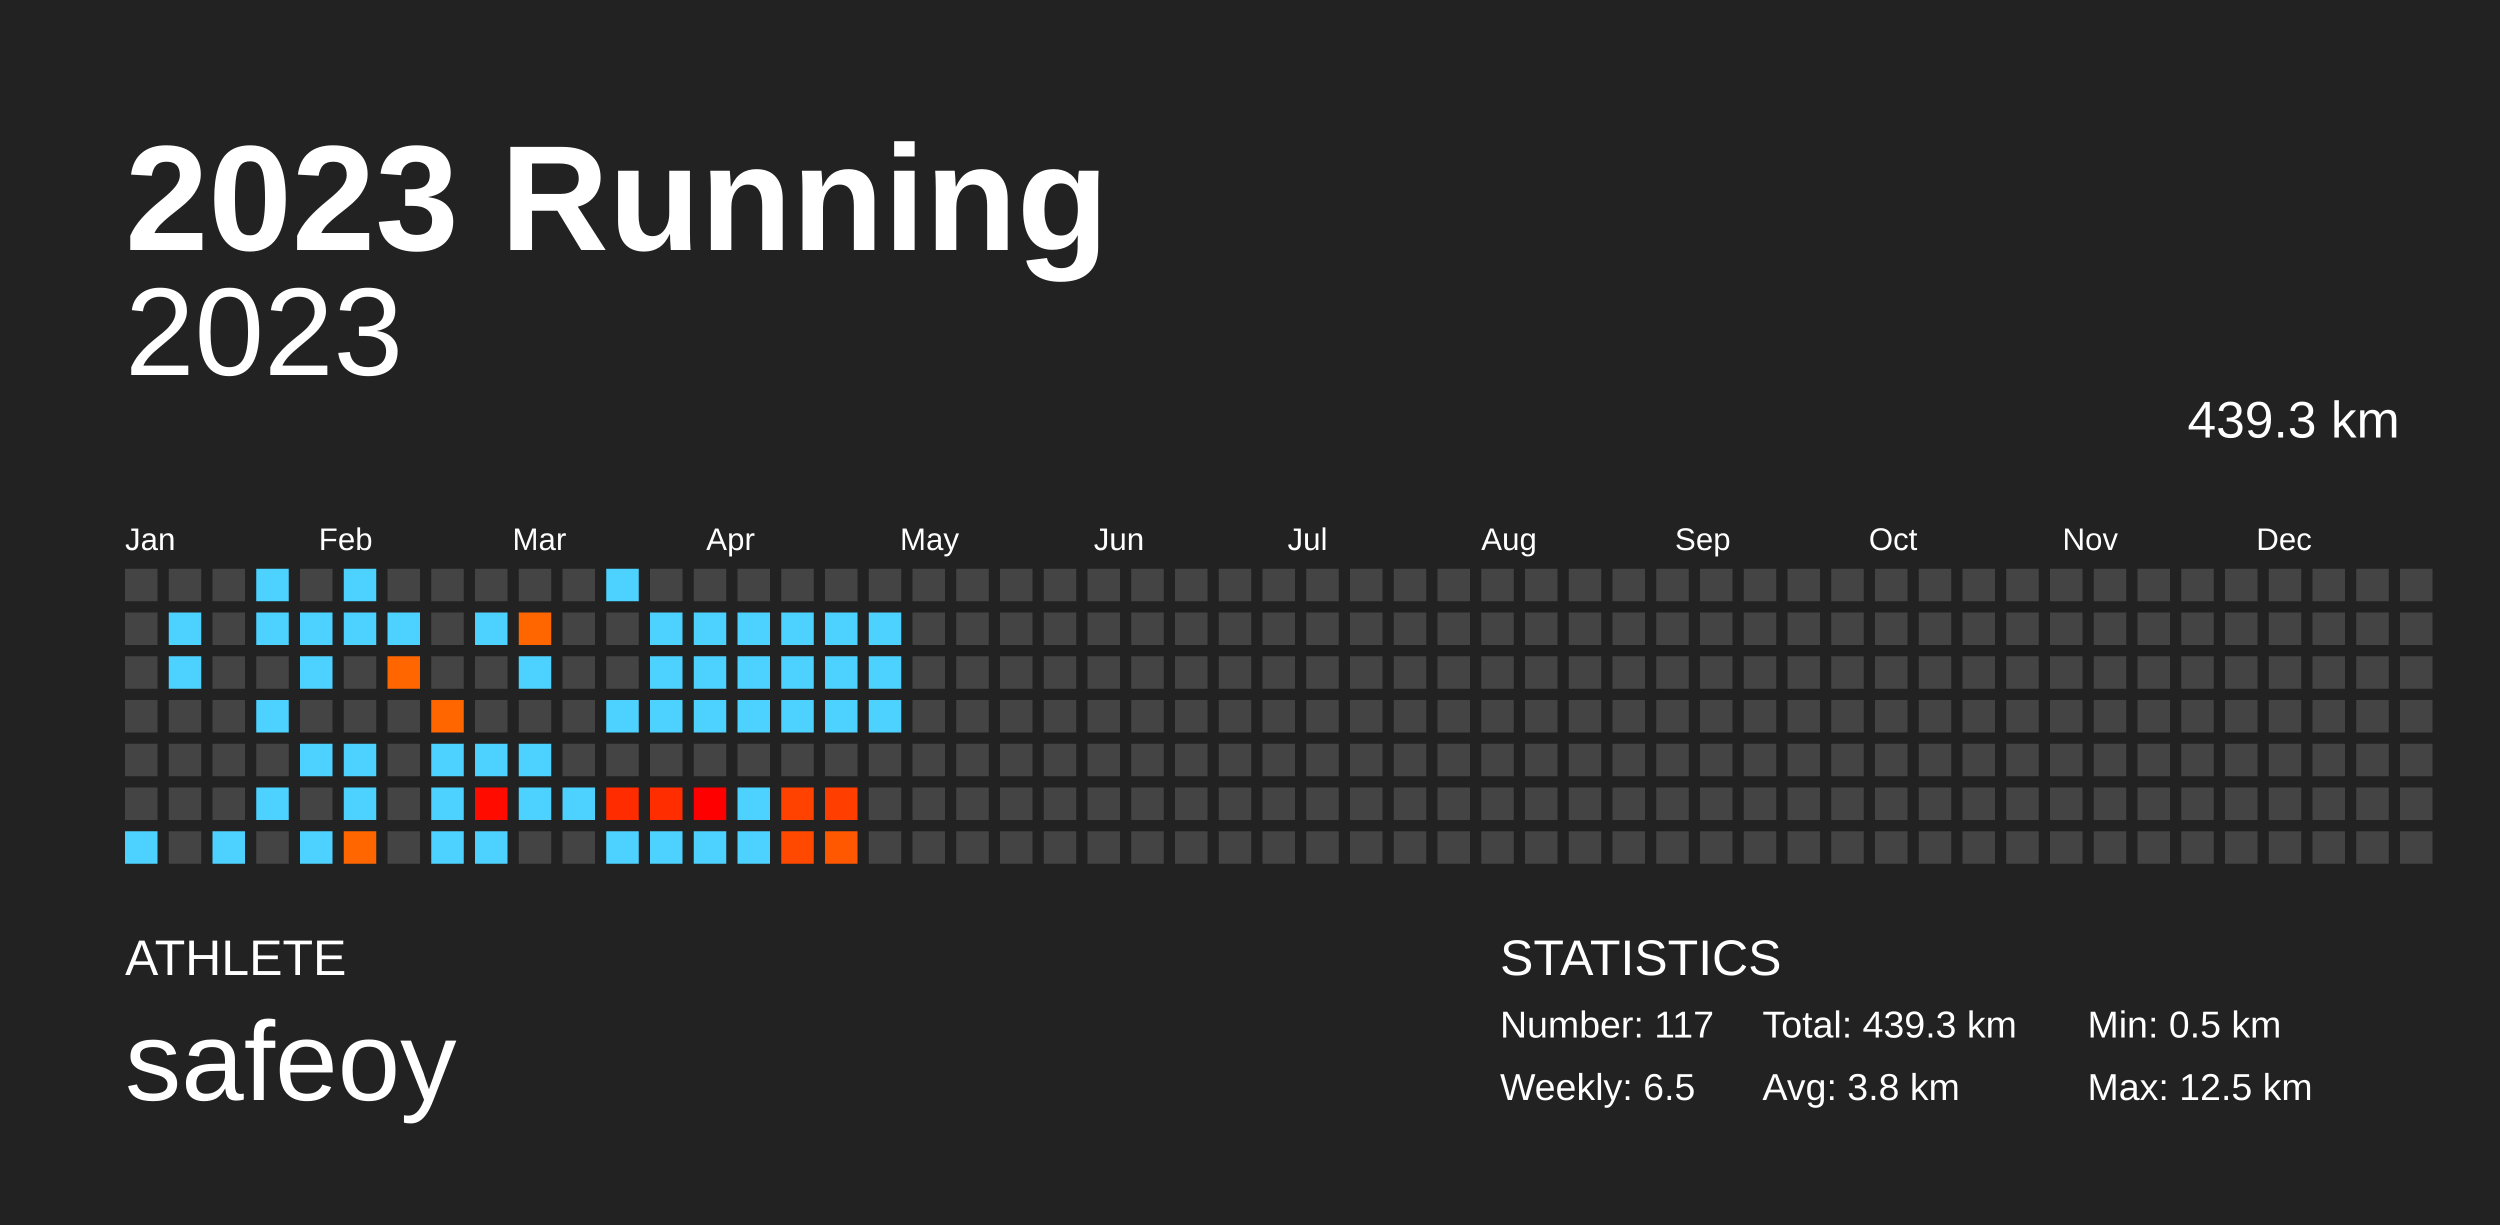
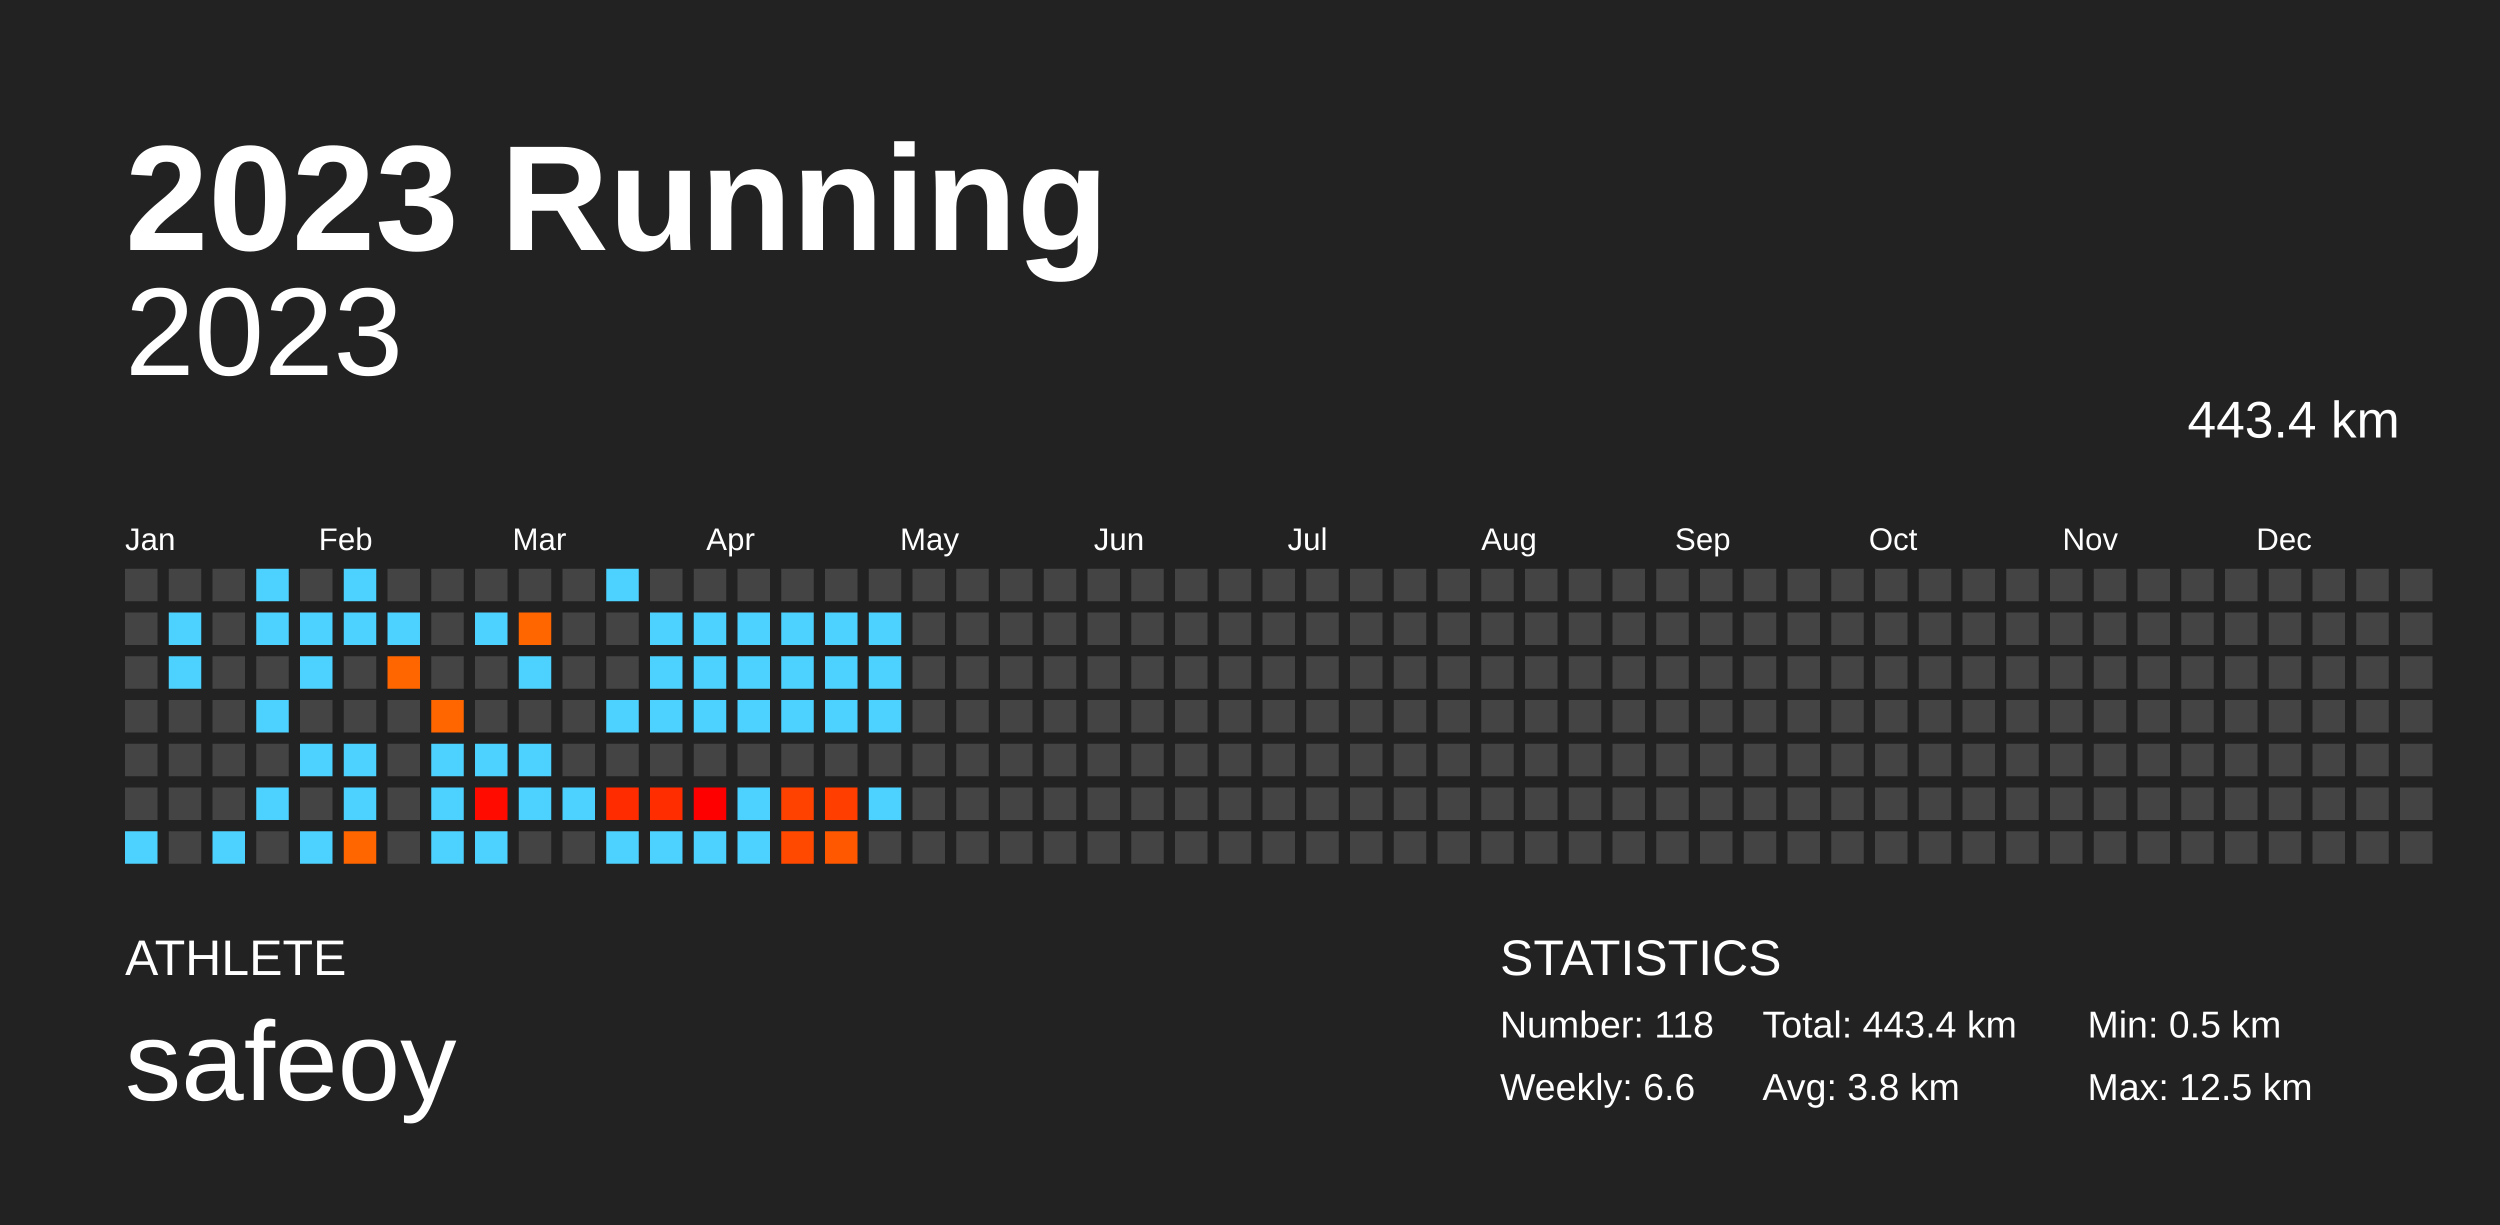
<svg xmlns="http://www.w3.org/2000/svg" baseProfile="full" height="98mm" version="1.1" viewBox="0,0,200,98" width="200mm">
  <defs />
  <rect fill="#222222" height="98" width="200" x="0" y="0" />
  <text fill="#FFFFFF" style="font-size:12px; font-family:Arial; font-weight:bold;" x="10" y="20">2023 Running</text>
  <text fill="#FFFFFF" style="font-size:4px; font-family:Arial" x="10" y="78">ATHLETE</text>
  <text fill="#FFFFFF" style="font-size:9px; font-family:Arial" x="10" y="88">safeoy</text>
  <text fill="#FFFFFF" style="font-size:4px; font-family:Arial" x="120" y="78">STATISTICS</text>
-   <text fill="#FFFFFF" style="font-size:3px; font-family:Arial" x="120" y="83">Number: 117</text>
-   <text fill="#FFFFFF" style="font-size:3px; font-family:Arial" x="120" y="88">Weekly: 6.5</text>
-   <text fill="#FFFFFF" style="font-size:3px; font-family:Arial" x="141" y="83">Total: 439.3 km</text>
+   <text fill="#FFFFFF" style="font-size:3px; font-family:Arial" x="120" y="83">Number: 118</text>
+   <text fill="#FFFFFF" style="font-size:3px; font-family:Arial" x="120" y="88">Weekly: 6.6</text>
+   <text fill="#FFFFFF" style="font-size:3px; font-family:Arial" x="141" y="83">Total: 443.4 km</text>
  <text fill="#FFFFFF" style="font-size:3px; font-family:Arial" x="141" y="88">Avg: 3.8 km</text>
  <text fill="#FFFFFF" style="font-size:3px; font-family:Arial" x="167" y="83">Min: 0.5 km</text>
  <text fill="#FFFFFF" style="font-size:3px; font-family:Arial" x="167" y="88">Max: 12.5 km</text>
  <text alignment-baseline="hanging" fill="#FFFFFF" style="font-size:10.0px; font-family:Arial;" x="10" y="30">2023</text>
-   <text alignment-baseline="hanging" fill="#FFFFFF" style="font-size:4.125px; font-family:Arial;" x="175" y="35">439.3 km</text>
+   <text alignment-baseline="hanging" fill="#FFFFFF" style="font-size:4.125px; font-family:Arial;" x="175" y="35">443.4 km</text>
  <text fill="#FFFFFF" style="font-size:2.5px; font-family:Arial" x="10.0" y="44">Jan</text>
  <text fill="#FFFFFF" style="font-size:2.5px; font-family:Arial" x="25.5" y="44">Feb</text>
  <text fill="#FFFFFF" style="font-size:2.5px; font-family:Arial" x="41.0" y="44">Mar</text>
  <text fill="#FFFFFF" style="font-size:2.5px; font-family:Arial" x="56.5" y="44">Apr</text>
  <text fill="#FFFFFF" style="font-size:2.5px; font-family:Arial" x="72.0" y="44">May</text>
  <text fill="#FFFFFF" style="font-size:2.5px; font-family:Arial" x="87.5" y="44">Jun</text>
  <text fill="#FFFFFF" style="font-size:2.5px; font-family:Arial" x="103.0" y="44">Jul</text>
  <text fill="#FFFFFF" style="font-size:2.5px; font-family:Arial" x="118.5" y="44">Aug</text>
  <text fill="#FFFFFF" style="font-size:2.5px; font-family:Arial" x="134.0" y="44">Sep</text>
  <text fill="#FFFFFF" style="font-size:2.5px; font-family:Arial" x="149.5" y="44">Oct</text>
  <text fill="#FFFFFF" style="font-size:2.5px; font-family:Arial" x="165.0" y="44">Nov</text>
  <text fill="#FFFFFF" style="font-size:2.5px; font-family:Arial" x="180.5" y="44">Dec</text>
  <rect fill="#444444" height="2.6" width="2.6" x="10.0" y="45.5" />
  <rect fill="#444444" height="2.6" width="2.6" x="10.0" y="49.0" />
  <rect fill="#444444" height="2.6" width="2.6" x="10.0" y="52.5" />
  <rect fill="#444444" height="2.6" width="2.6" x="10.0" y="56.0" />
  <rect fill="#444444" height="2.6" width="2.6" x="10.0" y="59.5" />
  <rect fill="#444444" height="2.6" width="2.6" x="10.0" y="63.0" />
  <rect fill="#4dd2ff" height="2.6" width="2.6" x="10.0" y="66.5" />
  <rect fill="#444444" height="2.6" width="2.6" x="13.5" y="45.5" />
  <rect fill="#4dd2ff" height="2.6" width="2.6" x="13.5" y="49.0" />
  <rect fill="#4dd2ff" height="2.6" width="2.6" x="13.5" y="52.5" />
  <rect fill="#444444" height="2.6" width="2.6" x="13.5" y="56.0" />
  <rect fill="#444444" height="2.6" width="2.6" x="13.5" y="59.5" />
  <rect fill="#444444" height="2.6" width="2.6" x="13.5" y="63.0" />
  <rect fill="#444444" height="2.6" width="2.6" x="13.5" y="66.5" />
  <rect fill="#444444" height="2.6" width="2.6" x="17.0" y="45.5" />
  <rect fill="#444444" height="2.6" width="2.6" x="17.0" y="49.0" />
  <rect fill="#444444" height="2.6" width="2.6" x="17.0" y="52.5" />
  <rect fill="#444444" height="2.6" width="2.6" x="17.0" y="56.0" />
  <rect fill="#444444" height="2.6" width="2.6" x="17.0" y="59.5" />
  <rect fill="#444444" height="2.6" width="2.6" x="17.0" y="63.0" />
  <rect fill="#4dd2ff" height="2.6" width="2.6" x="17.0" y="66.5" />
  <rect fill="#4dd2ff" height="2.6" width="2.6" x="20.5" y="45.5" />
  <rect fill="#4dd2ff" height="2.6" width="2.6" x="20.5" y="49.0" />
  <rect fill="#444444" height="2.6" width="2.6" x="20.5" y="52.5" />
  <rect fill="#4dd2ff" height="2.6" width="2.6" x="20.5" y="56.0" />
  <rect fill="#444444" height="2.6" width="2.6" x="20.5" y="59.5" />
  <rect fill="#4dd2ff" height="2.6" width="2.6" x="20.5" y="63.0" />
  <rect fill="#444444" height="2.6" width="2.6" x="20.5" y="66.5" />
  <rect fill="#444444" height="2.6" width="2.6" x="24.0" y="45.5" />
  <rect fill="#4dd2ff" height="2.6" width="2.6" x="24.0" y="49.0" />
  <rect fill="#4dd2ff" height="2.6" width="2.6" x="24.0" y="52.5" />
  <rect fill="#444444" height="2.6" width="2.6" x="24.0" y="56.0" />
  <rect fill="#4dd2ff" height="2.6" width="2.6" x="24.0" y="59.5" />
  <rect fill="#444444" height="2.6" width="2.6" x="24.0" y="63.0" />
  <rect fill="#4dd2ff" height="2.6" width="2.6" x="24.0" y="66.5" />
  <rect fill="#4dd2ff" height="2.6" width="2.6" x="27.5" y="45.5" />
  <rect fill="#4dd2ff" height="2.6" width="2.6" x="27.5" y="49.0" />
  <rect fill="#444444" height="2.6" width="2.6" x="27.5" y="52.5" />
  <rect fill="#444444" height="2.6" width="2.6" x="27.5" y="56.0" />
  <rect fill="#4dd2ff" height="2.6" width="2.6" x="27.5" y="59.5" />
  <rect fill="#4dd2ff" height="2.6" width="2.6" x="27.5" y="63.0" />
  <rect fill="#ff6600" height="2.6" width="2.6" x="27.5" y="66.5" />
  <rect fill="#444444" height="2.6" width="2.6" x="31.0" y="45.5" />
  <rect fill="#4dd2ff" height="2.6" width="2.6" x="31.0" y="49.0" />
  <rect fill="#ff6600" height="2.6" width="2.6" x="31.0" y="52.5" />
  <rect fill="#444444" height="2.6" width="2.6" x="31.0" y="56.0" />
  <rect fill="#444444" height="2.6" width="2.6" x="31.0" y="59.5" />
  <rect fill="#444444" height="2.6" width="2.6" x="31.0" y="63.0" />
  <rect fill="#444444" height="2.6" width="2.6" x="31.0" y="66.5" />
  <rect fill="#444444" height="2.6" width="2.6" x="34.5" y="45.5" />
  <rect fill="#444444" height="2.6" width="2.6" x="34.5" y="49.0" />
  <rect fill="#444444" height="2.6" width="2.6" x="34.5" y="52.5" />
  <rect fill="#ff6600" height="2.6" width="2.6" x="34.5" y="56.0" />
  <rect fill="#4dd2ff" height="2.6" width="2.6" x="34.5" y="59.5" />
  <rect fill="#4dd2ff" height="2.6" width="2.6" x="34.5" y="63.0" />
  <rect fill="#4dd2ff" height="2.6" width="2.6" x="34.5" y="66.5" />
  <rect fill="#444444" height="2.6" width="2.6" x="38.0" y="45.5" />
  <rect fill="#4dd2ff" height="2.6" width="2.6" x="38.0" y="49.0" />
  <rect fill="#444444" height="2.6" width="2.6" x="38.0" y="52.5" />
  <rect fill="#444444" height="2.6" width="2.6" x="38.0" y="56.0" />
  <rect fill="#4dd2ff" height="2.6" width="2.6" x="38.0" y="59.5" />
  <rect fill="#ff0b00" height="2.6" width="2.6" x="38.0" y="63.0" />
  <rect fill="#4dd2ff" height="2.6" width="2.6" x="38.0" y="66.5" />
  <rect fill="#444444" height="2.6" width="2.6" x="41.5" y="45.5" />
  <rect fill="#ff6600" height="2.6" width="2.6" x="41.5" y="49.0" />
  <rect fill="#4dd2ff" height="2.6" width="2.6" x="41.5" y="52.5" />
  <rect fill="#444444" height="2.6" width="2.6" x="41.5" y="56.0" />
  <rect fill="#4dd2ff" height="2.6" width="2.6" x="41.5" y="59.5" />
  <rect fill="#4dd2ff" height="2.6" width="2.6" x="41.5" y="63.0" />
  <rect fill="#444444" height="2.6" width="2.6" x="41.5" y="66.5" />
  <rect fill="#444444" height="2.6" width="2.6" x="45.0" y="45.5" />
  <rect fill="#444444" height="2.6" width="2.6" x="45.0" y="49.0" />
  <rect fill="#444444" height="2.6" width="2.6" x="45.0" y="52.5" />
  <rect fill="#444444" height="2.6" width="2.6" x="45.0" y="56.0" />
  <rect fill="#444444" height="2.6" width="2.6" x="45.0" y="59.5" />
  <rect fill="#4dd2ff" height="2.6" width="2.6" x="45.0" y="63.0" />
  <rect fill="#444444" height="2.6" width="2.6" x="45.0" y="66.5" />
  <rect fill="#4dd2ff" height="2.6" width="2.6" x="48.5" y="45.5" />
  <rect fill="#444444" height="2.6" width="2.6" x="48.5" y="49.0" />
  <rect fill="#444444" height="2.6" width="2.6" x="48.5" y="52.5" />
  <rect fill="#4dd2ff" height="2.6" width="2.6" x="48.5" y="56.0" />
  <rect fill="#444444" height="2.6" width="2.6" x="48.5" y="59.5" />
  <rect fill="#ff2c00" height="2.6" width="2.6" x="48.5" y="63.0" />
  <rect fill="#4dd2ff" height="2.6" width="2.6" x="48.5" y="66.5" />
  <rect fill="#444444" height="2.6" width="2.6" x="52.0" y="45.5" />
  <rect fill="#4dd2ff" height="2.6" width="2.6" x="52.0" y="49.0" />
  <rect fill="#4dd2ff" height="2.6" width="2.6" x="52.0" y="52.5" />
  <rect fill="#4dd2ff" height="2.6" width="2.6" x="52.0" y="56.0" />
  <rect fill="#444444" height="2.6" width="2.6" x="52.0" y="59.5" />
  <rect fill="#ff2d00" height="2.6" width="2.6" x="52.0" y="63.0" />
  <rect fill="#4dd2ff" height="2.6" width="2.6" x="52.0" y="66.5" />
  <rect fill="#444444" height="2.6" width="2.6" x="55.5" y="45.5" />
  <rect fill="#4dd2ff" height="2.6" width="2.6" x="55.5" y="49.0" />
  <rect fill="#4dd2ff" height="2.6" width="2.6" x="55.5" y="52.5" />
  <rect fill="#4dd2ff" height="2.6" width="2.6" x="55.5" y="56.0" />
  <rect fill="#444444" height="2.6" width="2.6" x="55.5" y="59.5" />
  <rect fill="#ff0000" height="2.6" width="2.6" x="55.5" y="63.0" />
  <rect fill="#4dd2ff" height="2.6" width="2.6" x="55.5" y="66.5" />
  <rect fill="#444444" height="2.6" width="2.6" x="59.0" y="45.5" />
  <rect fill="#4dd2ff" height="2.6" width="2.6" x="59.0" y="49.0" />
  <rect fill="#4dd2ff" height="2.6" width="2.6" x="59.0" y="52.5" />
  <rect fill="#4dd2ff" height="2.6" width="2.6" x="59.0" y="56.0" />
  <rect fill="#444444" height="2.6" width="2.6" x="59.0" y="59.5" />
  <rect fill="#4dd2ff" height="2.6" width="2.6" x="59.0" y="63.0" />
  <rect fill="#4dd2ff" height="2.6" width="2.6" x="59.0" y="66.5" />
  <rect fill="#444444" height="2.6" width="2.6" x="62.5" y="45.5" />
  <rect fill="#4dd2ff" height="2.6" width="2.6" x="62.5" y="49.0" />
  <rect fill="#4dd2ff" height="2.6" width="2.6" x="62.5" y="52.5" />
  <rect fill="#4dd2ff" height="2.6" width="2.6" x="62.5" y="56.0" />
  <rect fill="#444444" height="2.6" width="2.6" x="62.5" y="59.5" />
  <rect fill="#ff4200" height="2.6" width="2.6" x="62.5" y="63.0" />
  <rect fill="#ff4900" height="2.6" width="2.6" x="62.5" y="66.5" />
  <rect fill="#444444" height="2.6" width="2.6" x="66.0" y="45.5" />
  <rect fill="#4dd2ff" height="2.6" width="2.6" x="66.0" y="49.0" />
  <rect fill="#4dd2ff" height="2.6" width="2.6" x="66.0" y="52.5" />
  <rect fill="#4dd2ff" height="2.6" width="2.6" x="66.0" y="56.0" />
  <rect fill="#444444" height="2.6" width="2.6" x="66.0" y="59.5" />
  <rect fill="#ff3e00" height="2.6" width="2.6" x="66.0" y="63.0" />
  <rect fill="#ff5800" height="2.6" width="2.6" x="66.0" y="66.5" />
  <rect fill="#444444" height="2.6" width="2.6" x="69.5" y="45.5" />
  <rect fill="#4dd2ff" height="2.6" width="2.6" x="69.5" y="49.0" />
  <rect fill="#4dd2ff" height="2.6" width="2.6" x="69.5" y="52.5" />
  <rect fill="#4dd2ff" height="2.6" width="2.6" x="69.5" y="56.0" />
  <rect fill="#444444" height="2.6" width="2.6" x="69.5" y="59.5" />
-   <rect fill="#444444" height="2.6" width="2.6" x="69.5" y="63.0" />
+   <rect fill="#4dd2ff" height="2.6" width="2.6" x="69.5" y="63.0" />
  <rect fill="#444444" height="2.6" width="2.6" x="69.5" y="66.5" />
  <rect fill="#444444" height="2.6" width="2.6" x="73.0" y="45.5" />
  <rect fill="#444444" height="2.6" width="2.6" x="73.0" y="49.0" />
  <rect fill="#444444" height="2.6" width="2.6" x="73.0" y="52.5" />
  <rect fill="#444444" height="2.6" width="2.6" x="73.0" y="56.0" />
  <rect fill="#444444" height="2.6" width="2.6" x="73.0" y="59.5" />
  <rect fill="#444444" height="2.6" width="2.6" x="73.0" y="63.0" />
  <rect fill="#444444" height="2.6" width="2.6" x="73.0" y="66.5" />
  <rect fill="#444444" height="2.6" width="2.6" x="76.5" y="45.5" />
  <rect fill="#444444" height="2.6" width="2.6" x="76.5" y="49.0" />
  <rect fill="#444444" height="2.6" width="2.6" x="76.5" y="52.5" />
  <rect fill="#444444" height="2.6" width="2.6" x="76.5" y="56.0" />
  <rect fill="#444444" height="2.6" width="2.6" x="76.5" y="59.5" />
  <rect fill="#444444" height="2.6" width="2.6" x="76.5" y="63.0" />
  <rect fill="#444444" height="2.6" width="2.6" x="76.5" y="66.5" />
  <rect fill="#444444" height="2.6" width="2.6" x="80.0" y="45.5" />
  <rect fill="#444444" height="2.6" width="2.6" x="80.0" y="49.0" />
  <rect fill="#444444" height="2.6" width="2.6" x="80.0" y="52.5" />
  <rect fill="#444444" height="2.6" width="2.6" x="80.0" y="56.0" />
  <rect fill="#444444" height="2.6" width="2.6" x="80.0" y="59.5" />
  <rect fill="#444444" height="2.6" width="2.6" x="80.0" y="63.0" />
  <rect fill="#444444" height="2.6" width="2.6" x="80.0" y="66.5" />
  <rect fill="#444444" height="2.6" width="2.6" x="83.5" y="45.5" />
  <rect fill="#444444" height="2.6" width="2.6" x="83.5" y="49.0" />
  <rect fill="#444444" height="2.6" width="2.6" x="83.5" y="52.5" />
  <rect fill="#444444" height="2.6" width="2.6" x="83.5" y="56.0" />
  <rect fill="#444444" height="2.6" width="2.6" x="83.5" y="59.5" />
  <rect fill="#444444" height="2.6" width="2.6" x="83.5" y="63.0" />
  <rect fill="#444444" height="2.6" width="2.6" x="83.5" y="66.5" />
  <rect fill="#444444" height="2.6" width="2.6" x="87.0" y="45.5" />
  <rect fill="#444444" height="2.6" width="2.6" x="87.0" y="49.0" />
  <rect fill="#444444" height="2.6" width="2.6" x="87.0" y="52.5" />
  <rect fill="#444444" height="2.6" width="2.6" x="87.0" y="56.0" />
  <rect fill="#444444" height="2.6" width="2.6" x="87.0" y="59.5" />
  <rect fill="#444444" height="2.6" width="2.6" x="87.0" y="63.0" />
  <rect fill="#444444" height="2.6" width="2.6" x="87.0" y="66.5" />
  <rect fill="#444444" height="2.6" width="2.6" x="90.5" y="45.5" />
  <rect fill="#444444" height="2.6" width="2.6" x="90.5" y="49.0" />
  <rect fill="#444444" height="2.6" width="2.6" x="90.5" y="52.5" />
  <rect fill="#444444" height="2.6" width="2.6" x="90.5" y="56.0" />
  <rect fill="#444444" height="2.6" width="2.6" x="90.5" y="59.5" />
  <rect fill="#444444" height="2.6" width="2.6" x="90.5" y="63.0" />
  <rect fill="#444444" height="2.6" width="2.6" x="90.5" y="66.5" />
  <rect fill="#444444" height="2.6" width="2.6" x="94.0" y="45.5" />
  <rect fill="#444444" height="2.6" width="2.6" x="94.0" y="49.0" />
  <rect fill="#444444" height="2.6" width="2.6" x="94.0" y="52.5" />
  <rect fill="#444444" height="2.6" width="2.6" x="94.0" y="56.0" />
  <rect fill="#444444" height="2.6" width="2.6" x="94.0" y="59.5" />
  <rect fill="#444444" height="2.6" width="2.6" x="94.0" y="63.0" />
  <rect fill="#444444" height="2.6" width="2.6" x="94.0" y="66.5" />
  <rect fill="#444444" height="2.6" width="2.6" x="97.5" y="45.5" />
  <rect fill="#444444" height="2.6" width="2.6" x="97.5" y="49.0" />
  <rect fill="#444444" height="2.6" width="2.6" x="97.5" y="52.5" />
  <rect fill="#444444" height="2.6" width="2.6" x="97.5" y="56.0" />
  <rect fill="#444444" height="2.6" width="2.6" x="97.5" y="59.5" />
  <rect fill="#444444" height="2.6" width="2.6" x="97.5" y="63.0" />
  <rect fill="#444444" height="2.6" width="2.6" x="97.5" y="66.5" />
  <rect fill="#444444" height="2.6" width="2.6" x="101.0" y="45.5" />
  <rect fill="#444444" height="2.6" width="2.6" x="101.0" y="49.0" />
  <rect fill="#444444" height="2.6" width="2.6" x="101.0" y="52.5" />
  <rect fill="#444444" height="2.6" width="2.6" x="101.0" y="56.0" />
  <rect fill="#444444" height="2.6" width="2.6" x="101.0" y="59.5" />
  <rect fill="#444444" height="2.6" width="2.6" x="101.0" y="63.0" />
  <rect fill="#444444" height="2.6" width="2.6" x="101.0" y="66.5" />
  <rect fill="#444444" height="2.6" width="2.6" x="104.5" y="45.5" />
  <rect fill="#444444" height="2.6" width="2.6" x="104.5" y="49.0" />
  <rect fill="#444444" height="2.6" width="2.6" x="104.5" y="52.5" />
  <rect fill="#444444" height="2.6" width="2.6" x="104.5" y="56.0" />
  <rect fill="#444444" height="2.6" width="2.6" x="104.5" y="59.5" />
  <rect fill="#444444" height="2.6" width="2.6" x="104.5" y="63.0" />
  <rect fill="#444444" height="2.6" width="2.6" x="104.5" y="66.5" />
  <rect fill="#444444" height="2.6" width="2.6" x="108.0" y="45.5" />
  <rect fill="#444444" height="2.6" width="2.6" x="108.0" y="49.0" />
  <rect fill="#444444" height="2.6" width="2.6" x="108.0" y="52.5" />
  <rect fill="#444444" height="2.6" width="2.6" x="108.0" y="56.0" />
  <rect fill="#444444" height="2.6" width="2.6" x="108.0" y="59.5" />
  <rect fill="#444444" height="2.6" width="2.6" x="108.0" y="63.0" />
  <rect fill="#444444" height="2.6" width="2.6" x="108.0" y="66.5" />
  <rect fill="#444444" height="2.6" width="2.6" x="111.5" y="45.5" />
  <rect fill="#444444" height="2.6" width="2.6" x="111.5" y="49.0" />
  <rect fill="#444444" height="2.6" width="2.6" x="111.5" y="52.5" />
  <rect fill="#444444" height="2.6" width="2.6" x="111.5" y="56.0" />
  <rect fill="#444444" height="2.6" width="2.6" x="111.5" y="59.5" />
  <rect fill="#444444" height="2.6" width="2.6" x="111.5" y="63.0" />
  <rect fill="#444444" height="2.6" width="2.6" x="111.5" y="66.5" />
  <rect fill="#444444" height="2.6" width="2.6" x="115.0" y="45.5" />
  <rect fill="#444444" height="2.6" width="2.6" x="115.0" y="49.0" />
  <rect fill="#444444" height="2.6" width="2.6" x="115.0" y="52.5" />
  <rect fill="#444444" height="2.6" width="2.6" x="115.0" y="56.0" />
  <rect fill="#444444" height="2.6" width="2.6" x="115.0" y="59.5" />
  <rect fill="#444444" height="2.6" width="2.6" x="115.0" y="63.0" />
  <rect fill="#444444" height="2.6" width="2.6" x="115.0" y="66.5" />
  <rect fill="#444444" height="2.6" width="2.6" x="118.5" y="45.5" />
  <rect fill="#444444" height="2.6" width="2.6" x="118.5" y="49.0" />
  <rect fill="#444444" height="2.6" width="2.6" x="118.5" y="52.5" />
  <rect fill="#444444" height="2.6" width="2.6" x="118.5" y="56.0" />
  <rect fill="#444444" height="2.6" width="2.6" x="118.5" y="59.5" />
  <rect fill="#444444" height="2.6" width="2.6" x="118.5" y="63.0" />
  <rect fill="#444444" height="2.6" width="2.6" x="118.5" y="66.5" />
  <rect fill="#444444" height="2.6" width="2.6" x="122.0" y="45.5" />
  <rect fill="#444444" height="2.6" width="2.6" x="122.0" y="49.0" />
  <rect fill="#444444" height="2.6" width="2.6" x="122.0" y="52.5" />
  <rect fill="#444444" height="2.6" width="2.6" x="122.0" y="56.0" />
  <rect fill="#444444" height="2.6" width="2.6" x="122.0" y="59.5" />
  <rect fill="#444444" height="2.6" width="2.6" x="122.0" y="63.0" />
  <rect fill="#444444" height="2.6" width="2.6" x="122.0" y="66.5" />
  <rect fill="#444444" height="2.6" width="2.6" x="125.5" y="45.5" />
  <rect fill="#444444" height="2.6" width="2.6" x="125.5" y="49.0" />
  <rect fill="#444444" height="2.6" width="2.6" x="125.5" y="52.5" />
  <rect fill="#444444" height="2.6" width="2.6" x="125.5" y="56.0" />
  <rect fill="#444444" height="2.6" width="2.6" x="125.5" y="59.5" />
  <rect fill="#444444" height="2.6" width="2.6" x="125.5" y="63.0" />
  <rect fill="#444444" height="2.6" width="2.6" x="125.5" y="66.5" />
  <rect fill="#444444" height="2.6" width="2.6" x="129.0" y="45.5" />
  <rect fill="#444444" height="2.6" width="2.6" x="129.0" y="49.0" />
  <rect fill="#444444" height="2.6" width="2.6" x="129.0" y="52.5" />
  <rect fill="#444444" height="2.6" width="2.6" x="129.0" y="56.0" />
  <rect fill="#444444" height="2.6" width="2.6" x="129.0" y="59.5" />
  <rect fill="#444444" height="2.6" width="2.6" x="129.0" y="63.0" />
  <rect fill="#444444" height="2.6" width="2.6" x="129.0" y="66.5" />
  <rect fill="#444444" height="2.6" width="2.6" x="132.5" y="45.5" />
  <rect fill="#444444" height="2.6" width="2.6" x="132.5" y="49.0" />
  <rect fill="#444444" height="2.6" width="2.6" x="132.5" y="52.5" />
  <rect fill="#444444" height="2.6" width="2.6" x="132.5" y="56.0" />
  <rect fill="#444444" height="2.6" width="2.6" x="132.5" y="59.5" />
  <rect fill="#444444" height="2.6" width="2.6" x="132.5" y="63.0" />
  <rect fill="#444444" height="2.6" width="2.6" x="132.5" y="66.5" />
  <rect fill="#444444" height="2.6" width="2.6" x="136.0" y="45.5" />
  <rect fill="#444444" height="2.6" width="2.6" x="136.0" y="49.0" />
  <rect fill="#444444" height="2.6" width="2.6" x="136.0" y="52.5" />
  <rect fill="#444444" height="2.6" width="2.6" x="136.0" y="56.0" />
  <rect fill="#444444" height="2.6" width="2.6" x="136.0" y="59.5" />
  <rect fill="#444444" height="2.6" width="2.6" x="136.0" y="63.0" />
  <rect fill="#444444" height="2.6" width="2.6" x="136.0" y="66.5" />
  <rect fill="#444444" height="2.6" width="2.6" x="139.5" y="45.5" />
  <rect fill="#444444" height="2.6" width="2.6" x="139.5" y="49.0" />
  <rect fill="#444444" height="2.6" width="2.6" x="139.5" y="52.5" />
  <rect fill="#444444" height="2.6" width="2.6" x="139.5" y="56.0" />
  <rect fill="#444444" height="2.6" width="2.6" x="139.5" y="59.5" />
  <rect fill="#444444" height="2.6" width="2.6" x="139.5" y="63.0" />
  <rect fill="#444444" height="2.6" width="2.6" x="139.5" y="66.5" />
  <rect fill="#444444" height="2.6" width="2.6" x="143.0" y="45.5" />
  <rect fill="#444444" height="2.6" width="2.6" x="143.0" y="49.0" />
  <rect fill="#444444" height="2.6" width="2.6" x="143.0" y="52.5" />
  <rect fill="#444444" height="2.6" width="2.6" x="143.0" y="56.0" />
  <rect fill="#444444" height="2.6" width="2.6" x="143.0" y="59.5" />
  <rect fill="#444444" height="2.6" width="2.6" x="143.0" y="63.0" />
  <rect fill="#444444" height="2.6" width="2.6" x="143.0" y="66.5" />
  <rect fill="#444444" height="2.6" width="2.6" x="146.5" y="45.5" />
  <rect fill="#444444" height="2.6" width="2.6" x="146.5" y="49.0" />
  <rect fill="#444444" height="2.6" width="2.6" x="146.5" y="52.5" />
  <rect fill="#444444" height="2.6" width="2.6" x="146.5" y="56.0" />
  <rect fill="#444444" height="2.6" width="2.6" x="146.5" y="59.5" />
  <rect fill="#444444" height="2.6" width="2.6" x="146.5" y="63.0" />
  <rect fill="#444444" height="2.6" width="2.6" x="146.5" y="66.5" />
  <rect fill="#444444" height="2.6" width="2.6" x="150.0" y="45.5" />
  <rect fill="#444444" height="2.6" width="2.6" x="150.0" y="49.0" />
  <rect fill="#444444" height="2.6" width="2.6" x="150.0" y="52.5" />
  <rect fill="#444444" height="2.6" width="2.6" x="150.0" y="56.0" />
  <rect fill="#444444" height="2.6" width="2.6" x="150.0" y="59.5" />
  <rect fill="#444444" height="2.6" width="2.6" x="150.0" y="63.0" />
  <rect fill="#444444" height="2.6" width="2.6" x="150.0" y="66.5" />
  <rect fill="#444444" height="2.6" width="2.6" x="153.5" y="45.5" />
  <rect fill="#444444" height="2.6" width="2.6" x="153.5" y="49.0" />
  <rect fill="#444444" height="2.6" width="2.6" x="153.5" y="52.5" />
  <rect fill="#444444" height="2.6" width="2.6" x="153.5" y="56.0" />
  <rect fill="#444444" height="2.6" width="2.6" x="153.5" y="59.5" />
  <rect fill="#444444" height="2.6" width="2.6" x="153.5" y="63.0" />
  <rect fill="#444444" height="2.6" width="2.6" x="153.5" y="66.5" />
  <rect fill="#444444" height="2.6" width="2.6" x="157.0" y="45.5" />
  <rect fill="#444444" height="2.6" width="2.6" x="157.0" y="49.0" />
  <rect fill="#444444" height="2.6" width="2.6" x="157.0" y="52.5" />
  <rect fill="#444444" height="2.6" width="2.6" x="157.0" y="56.0" />
  <rect fill="#444444" height="2.6" width="2.6" x="157.0" y="59.5" />
  <rect fill="#444444" height="2.6" width="2.6" x="157.0" y="63.0" />
  <rect fill="#444444" height="2.6" width="2.6" x="157.0" y="66.5" />
  <rect fill="#444444" height="2.6" width="2.6" x="160.5" y="45.5" />
  <rect fill="#444444" height="2.6" width="2.6" x="160.5" y="49.0" />
  <rect fill="#444444" height="2.6" width="2.6" x="160.5" y="52.5" />
  <rect fill="#444444" height="2.6" width="2.6" x="160.5" y="56.0" />
  <rect fill="#444444" height="2.6" width="2.6" x="160.5" y="59.5" />
  <rect fill="#444444" height="2.6" width="2.6" x="160.5" y="63.0" />
  <rect fill="#444444" height="2.6" width="2.6" x="160.5" y="66.5" />
  <rect fill="#444444" height="2.6" width="2.6" x="164.0" y="45.5" />
  <rect fill="#444444" height="2.6" width="2.6" x="164.0" y="49.0" />
  <rect fill="#444444" height="2.6" width="2.6" x="164.0" y="52.5" />
  <rect fill="#444444" height="2.6" width="2.6" x="164.0" y="56.0" />
  <rect fill="#444444" height="2.6" width="2.6" x="164.0" y="59.5" />
  <rect fill="#444444" height="2.6" width="2.6" x="164.0" y="63.0" />
  <rect fill="#444444" height="2.6" width="2.6" x="164.0" y="66.5" />
  <rect fill="#444444" height="2.6" width="2.6" x="167.5" y="45.5" />
  <rect fill="#444444" height="2.6" width="2.6" x="167.5" y="49.0" />
  <rect fill="#444444" height="2.6" width="2.6" x="167.5" y="52.5" />
  <rect fill="#444444" height="2.6" width="2.6" x="167.5" y="56.0" />
  <rect fill="#444444" height="2.6" width="2.6" x="167.5" y="59.5" />
  <rect fill="#444444" height="2.6" width="2.6" x="167.5" y="63.0" />
  <rect fill="#444444" height="2.6" width="2.6" x="167.5" y="66.5" />
  <rect fill="#444444" height="2.6" width="2.6" x="171.0" y="45.5" />
  <rect fill="#444444" height="2.6" width="2.6" x="171.0" y="49.0" />
  <rect fill="#444444" height="2.6" width="2.6" x="171.0" y="52.5" />
  <rect fill="#444444" height="2.6" width="2.6" x="171.0" y="56.0" />
  <rect fill="#444444" height="2.6" width="2.6" x="171.0" y="59.5" />
  <rect fill="#444444" height="2.6" width="2.6" x="171.0" y="63.0" />
  <rect fill="#444444" height="2.6" width="2.6" x="171.0" y="66.5" />
  <rect fill="#444444" height="2.6" width="2.6" x="174.5" y="45.5" />
  <rect fill="#444444" height="2.6" width="2.6" x="174.5" y="49.0" />
  <rect fill="#444444" height="2.6" width="2.6" x="174.5" y="52.5" />
  <rect fill="#444444" height="2.6" width="2.6" x="174.5" y="56.0" />
  <rect fill="#444444" height="2.6" width="2.6" x="174.5" y="59.5" />
  <rect fill="#444444" height="2.6" width="2.6" x="174.5" y="63.0" />
  <rect fill="#444444" height="2.6" width="2.6" x="174.5" y="66.5" />
  <rect fill="#444444" height="2.6" width="2.6" x="178.0" y="45.5" />
  <rect fill="#444444" height="2.6" width="2.6" x="178.0" y="49.0" />
  <rect fill="#444444" height="2.6" width="2.6" x="178.0" y="52.5" />
  <rect fill="#444444" height="2.6" width="2.6" x="178.0" y="56.0" />
  <rect fill="#444444" height="2.6" width="2.6" x="178.0" y="59.5" />
  <rect fill="#444444" height="2.6" width="2.6" x="178.0" y="63.0" />
  <rect fill="#444444" height="2.6" width="2.6" x="178.0" y="66.5" />
  <rect fill="#444444" height="2.6" width="2.6" x="181.5" y="45.5" />
  <rect fill="#444444" height="2.6" width="2.6" x="181.5" y="49.0" />
  <rect fill="#444444" height="2.6" width="2.6" x="181.5" y="52.5" />
  <rect fill="#444444" height="2.6" width="2.6" x="181.5" y="56.0" />
  <rect fill="#444444" height="2.6" width="2.6" x="181.5" y="59.5" />
  <rect fill="#444444" height="2.6" width="2.6" x="181.5" y="63.0" />
  <rect fill="#444444" height="2.6" width="2.6" x="181.5" y="66.5" />
  <rect fill="#444444" height="2.6" width="2.6" x="185.0" y="45.5" />
  <rect fill="#444444" height="2.6" width="2.6" x="185.0" y="49.0" />
  <rect fill="#444444" height="2.6" width="2.6" x="185.0" y="52.5" />
  <rect fill="#444444" height="2.6" width="2.6" x="185.0" y="56.0" />
  <rect fill="#444444" height="2.6" width="2.6" x="185.0" y="59.5" />
  <rect fill="#444444" height="2.6" width="2.6" x="185.0" y="63.0" />
  <rect fill="#444444" height="2.6" width="2.6" x="185.0" y="66.5" />
  <rect fill="#444444" height="2.6" width="2.6" x="188.5" y="45.5" />
  <rect fill="#444444" height="2.6" width="2.6" x="188.5" y="49.0" />
  <rect fill="#444444" height="2.6" width="2.6" x="188.5" y="52.5" />
  <rect fill="#444444" height="2.6" width="2.6" x="188.5" y="56.0" />
  <rect fill="#444444" height="2.6" width="2.6" x="188.5" y="59.5" />
  <rect fill="#444444" height="2.6" width="2.6" x="188.5" y="63.0" />
  <rect fill="#444444" height="2.6" width="2.6" x="188.5" y="66.5" />
  <rect fill="#444444" height="2.6" width="2.6" x="192.0" y="45.5" />
  <rect fill="#444444" height="2.6" width="2.6" x="192.0" y="49.0" />
  <rect fill="#444444" height="2.6" width="2.6" x="192.0" y="52.5" />
  <rect fill="#444444" height="2.6" width="2.6" x="192.0" y="56.0" />
  <rect fill="#444444" height="2.6" width="2.6" x="192.0" y="59.5" />
  <rect fill="#444444" height="2.6" width="2.6" x="192.0" y="63.0" />
  <rect fill="#444444" height="2.6" width="2.6" x="192.0" y="66.5" />
</svg>
